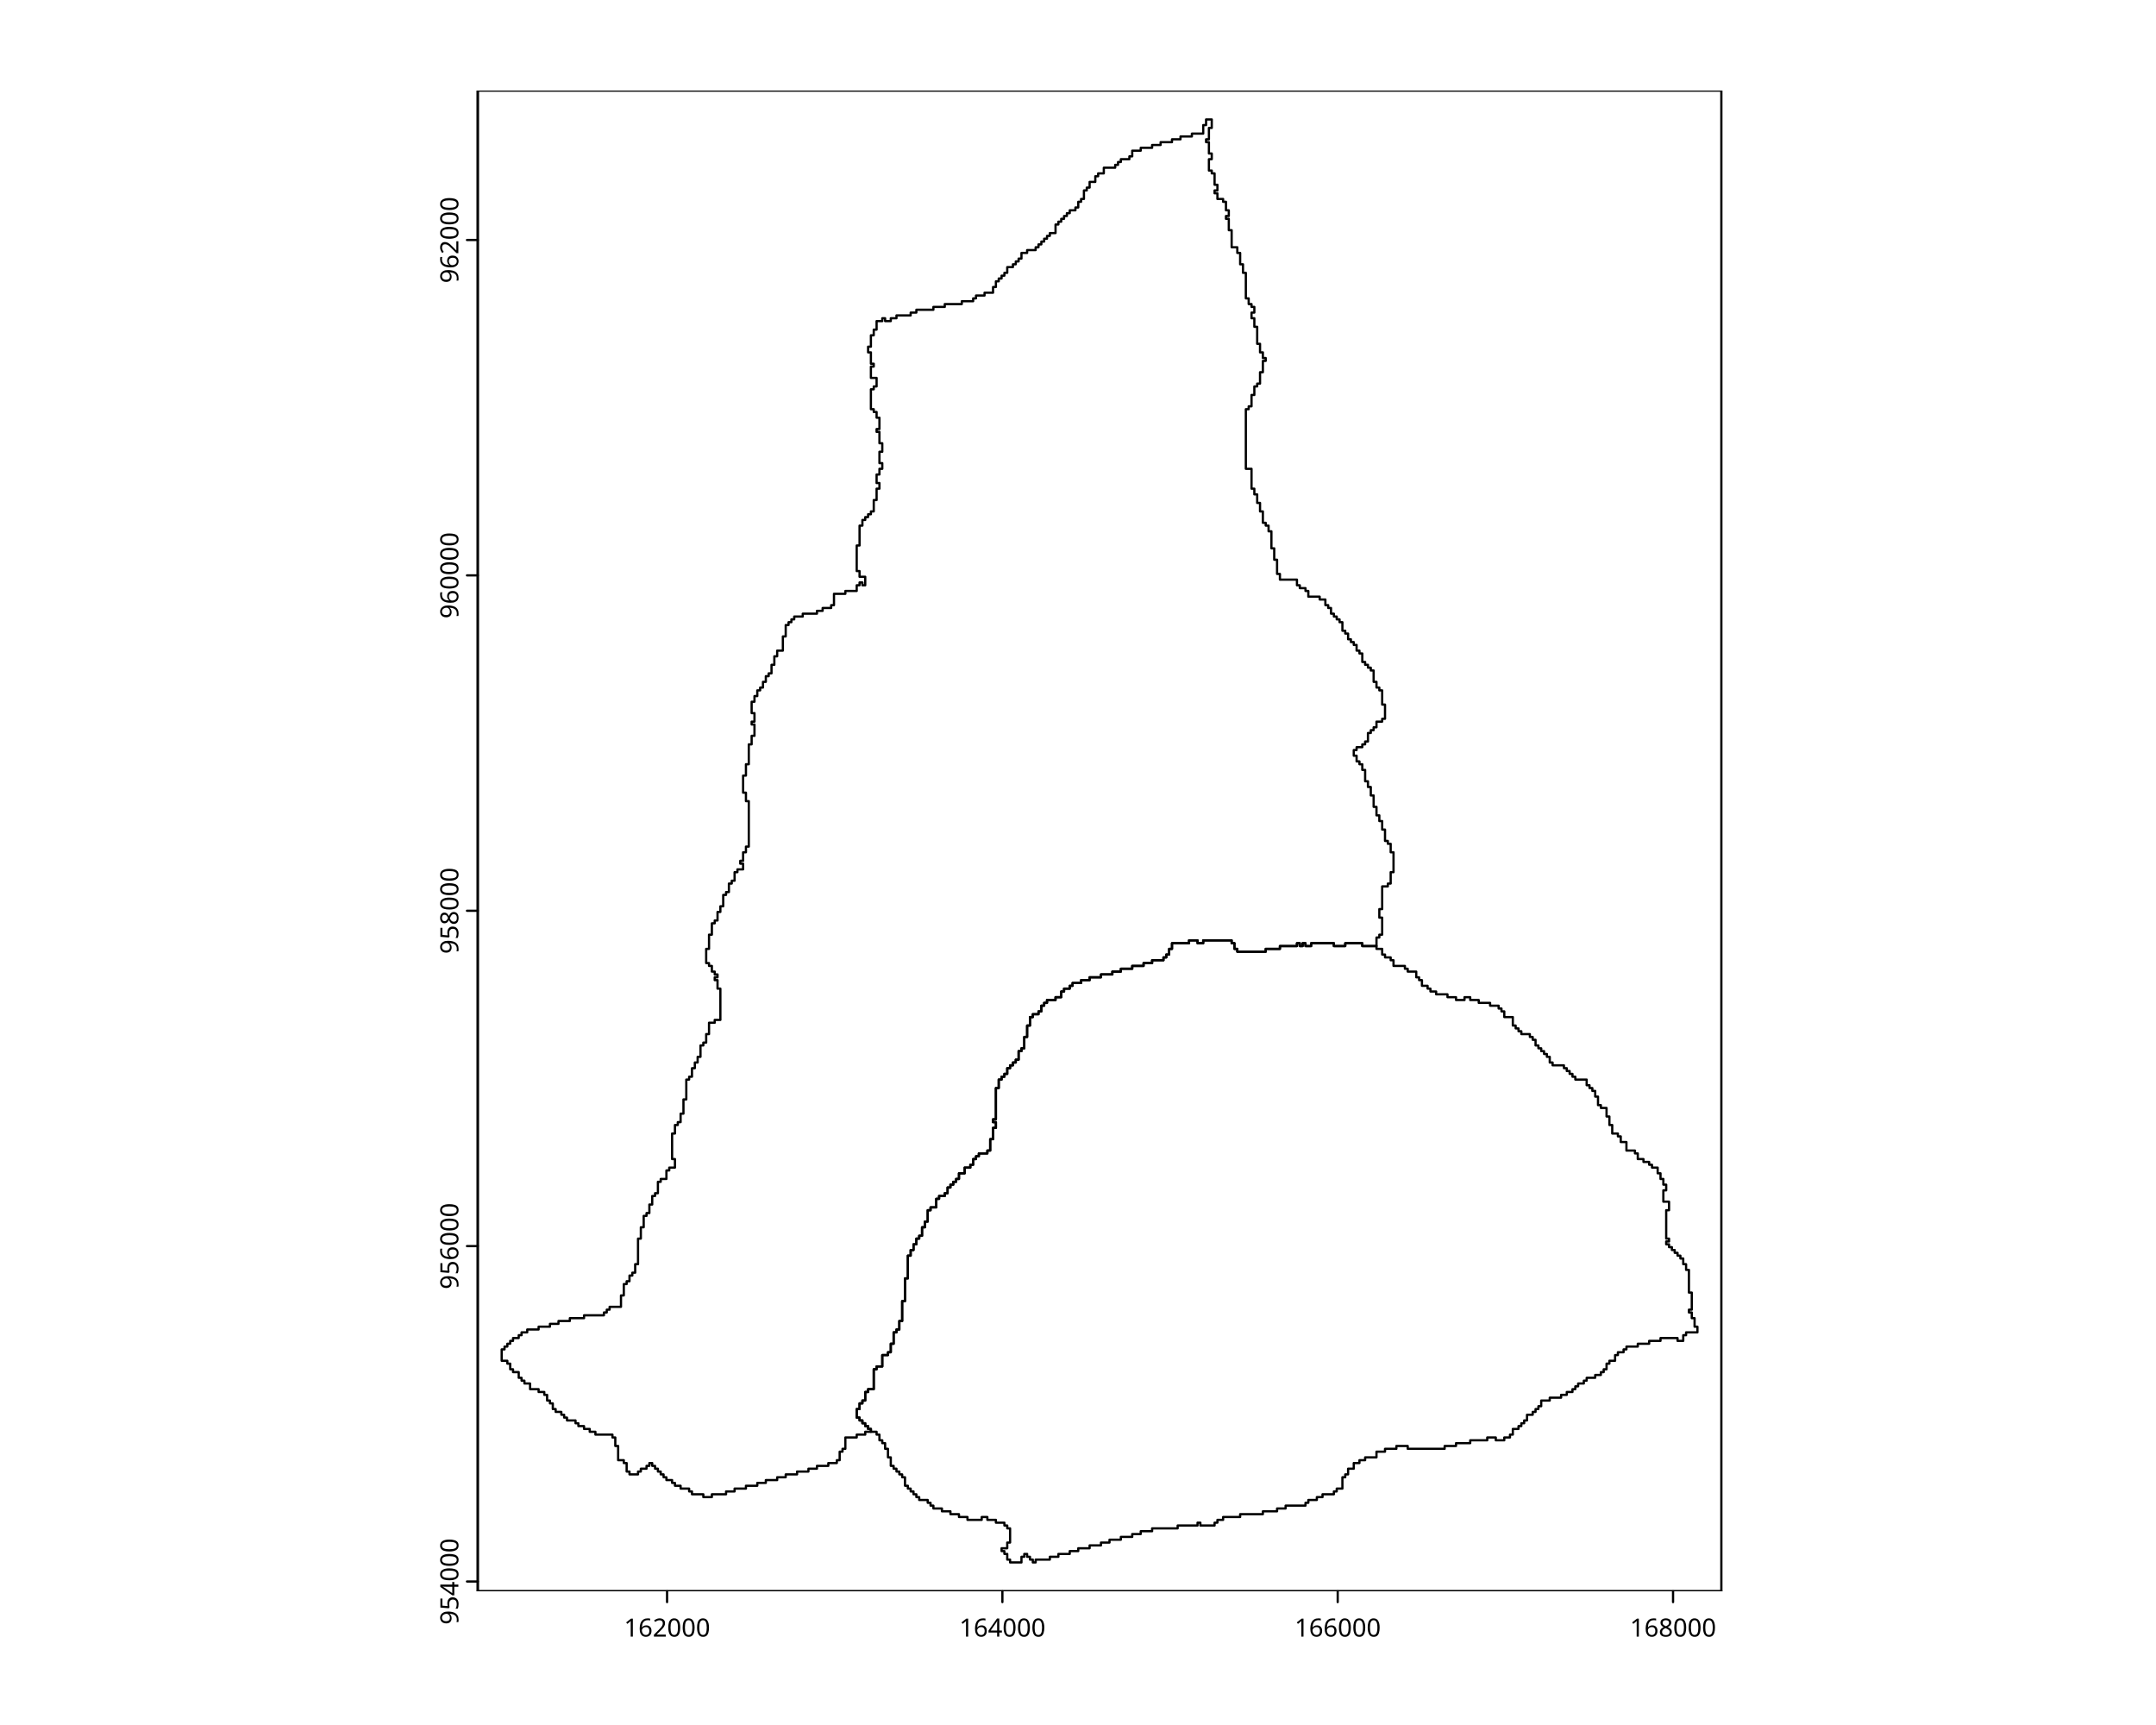
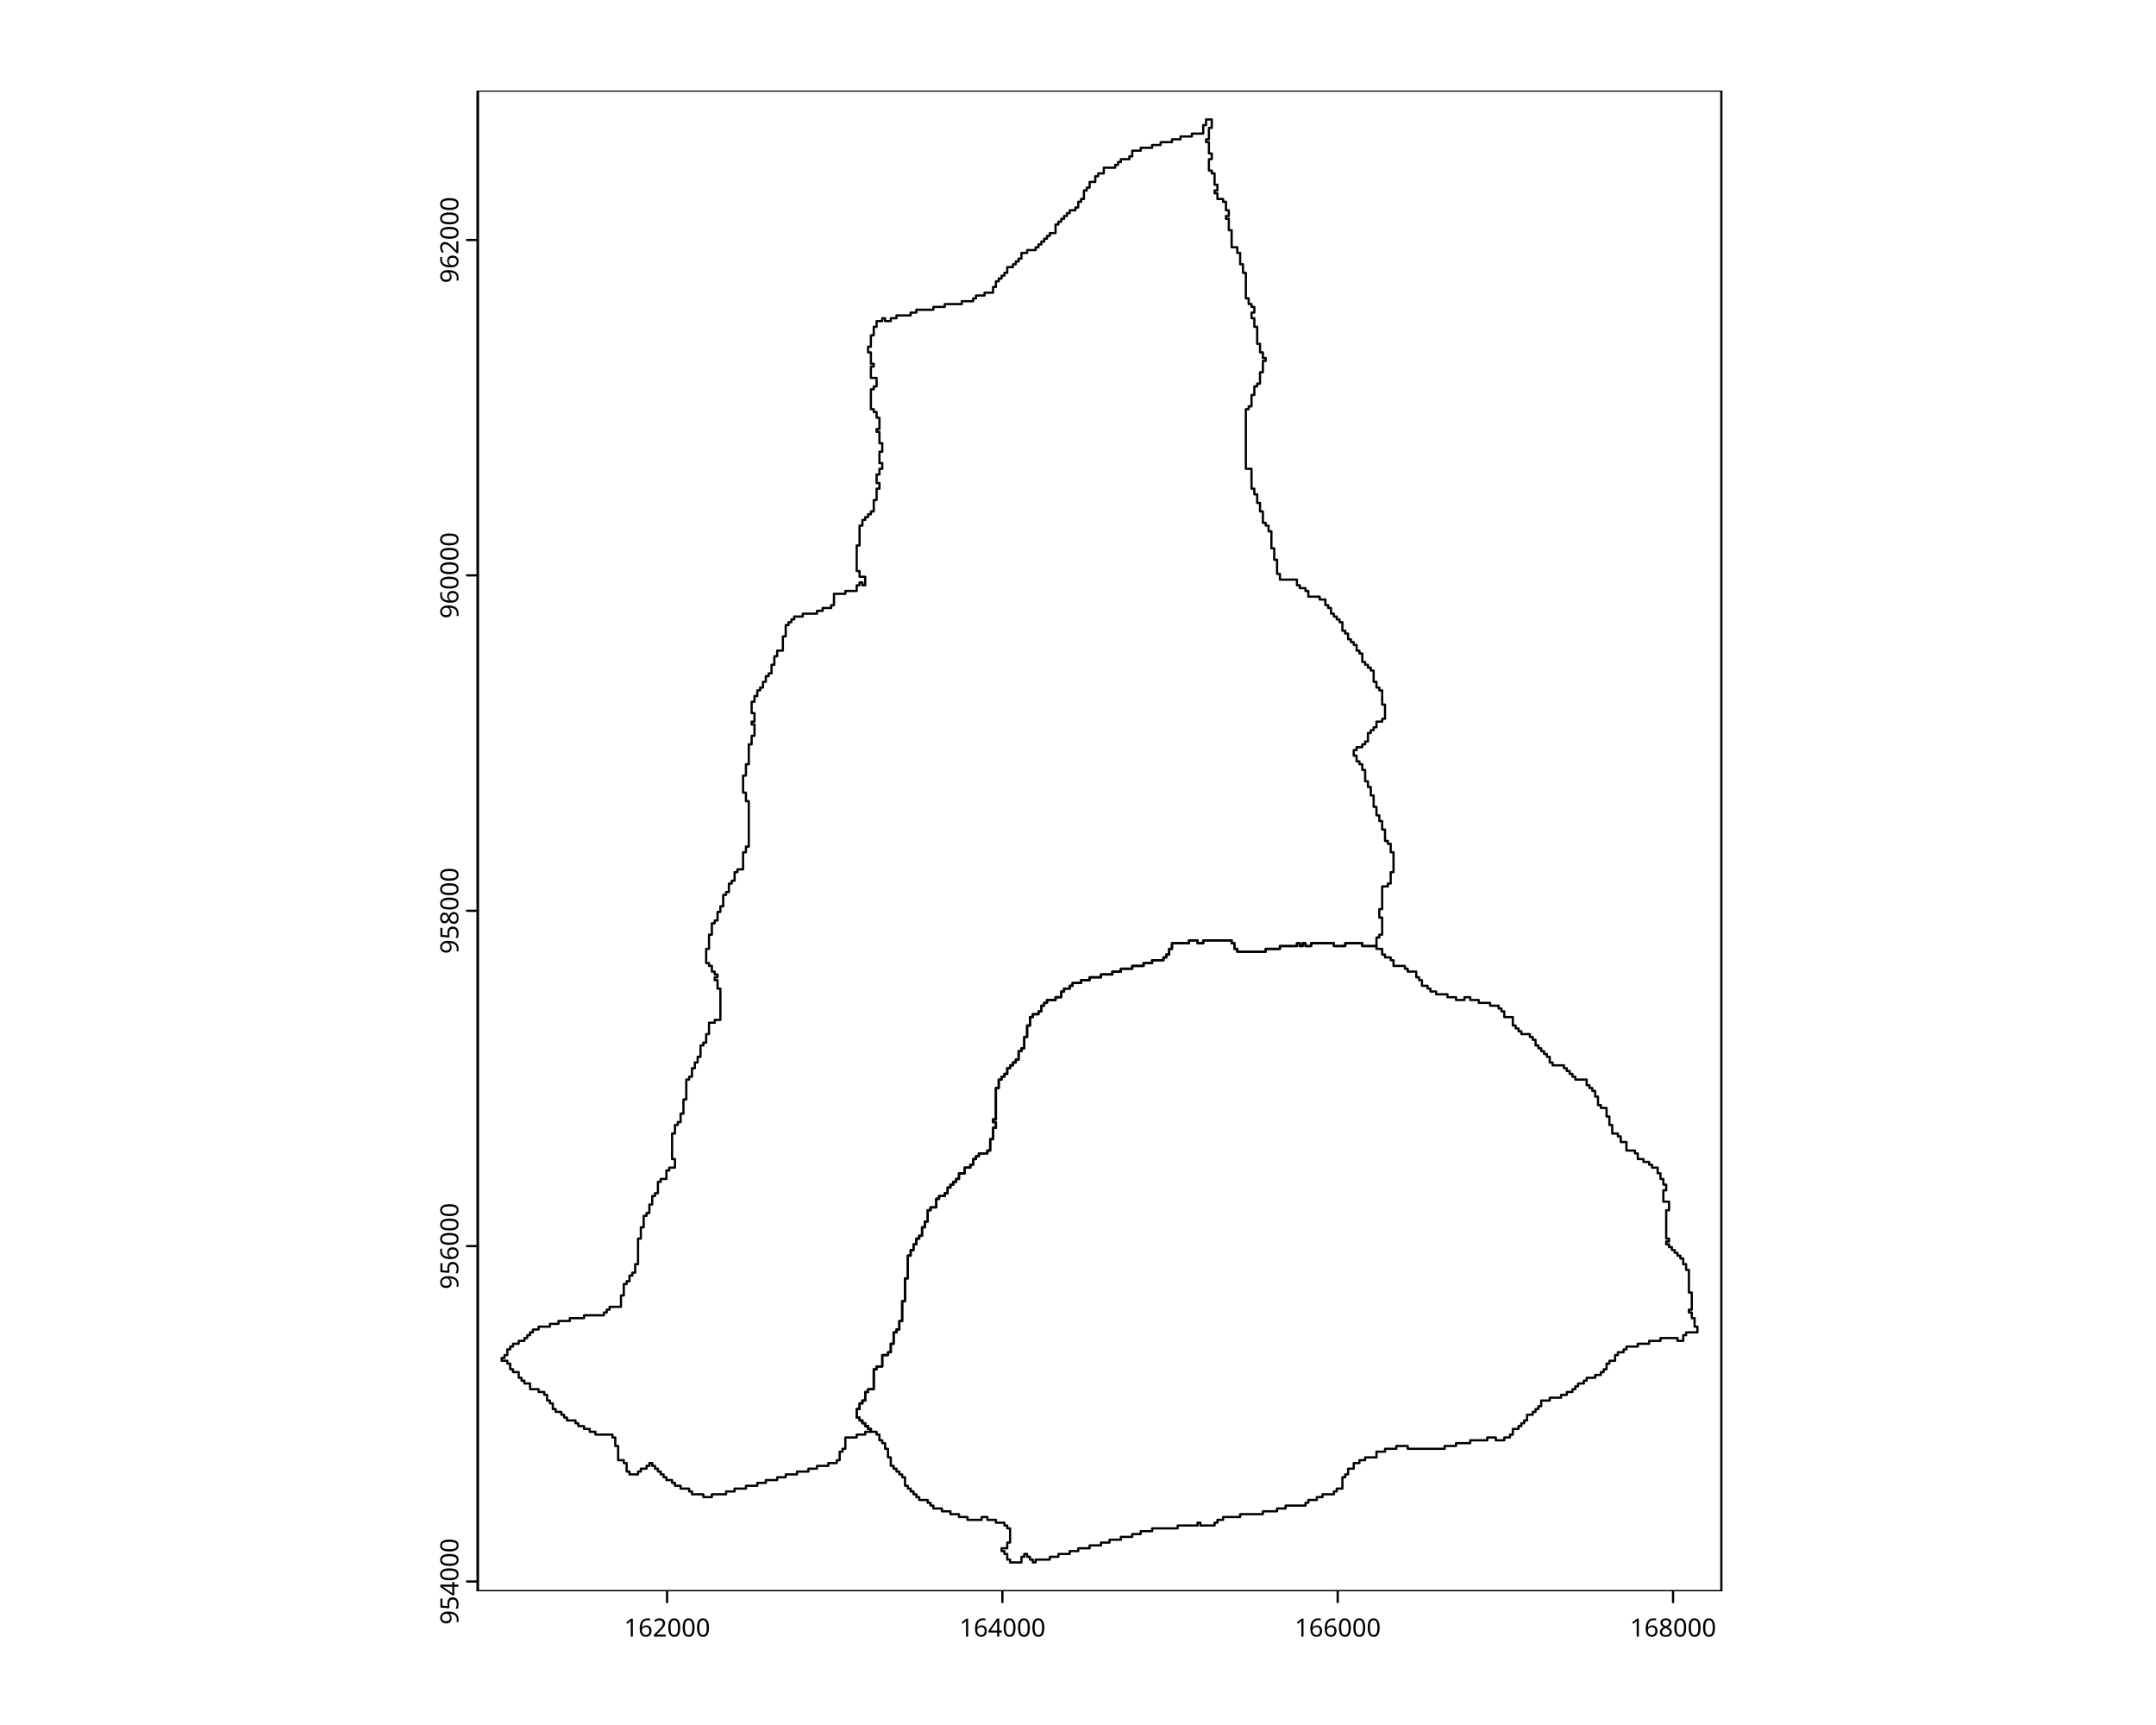
<svg xmlns="http://www.w3.org/2000/svg" class="svglite" data-engine-version="2.0" width="720.00pt" height="576.00pt" viewBox="0 0 720.00 576.00">
  <defs>
    <style type="text/css">
    .svglite line, .svglite polyline, .svglite polygon, .svglite path, .svglite rect, .svglite circle {
      fill: none;
      stroke: #000000;
      stroke-linecap: round;
      stroke-linejoin: round;
      stroke-miterlimit: 10.00;
    }
  </style>
  </defs>
  <rect width="100%" height="100%" style="stroke: none; fill: #FFFFFF;" />
  <defs>
    <clipPath id="cpMC4wMHw3MjAuMDB8MC4wMHw1NzYuMDA=">
      <rect x="0.00" y="0.00" width="720.00" height="576.00" />
    </clipPath>
  </defs>
  <g clip-path="url(#cpMC4wMHw3MjAuMDB8MC4wMHw1NzYuMDA=)">
</g>
  <defs>
    <clipPath id="cpMTU5LjU1fDU3NC44NXwzMC4yNHw1MzEuMzY=">
      <rect x="159.55" y="30.24" width="415.30" height="501.12" />
    </clipPath>
  </defs>
  <g clip-path="url(#cpMTU5LjU1fDU3NC44NXwzMC4yNHw1MzEuMzY=)">
-     <polyline points="402.77,39.88 404.67,39.88 404.67,42.72 403.72,42.72 403.72,46.52 402.77,46.52 402.77,47.47 403.72,47.47 403.72,51.26 404.67,51.26 404.67,53.16 403.72,53.16 403.72,56.95 404.67,56.95 404.67,57.90 405.61,57.90 405.61,61.69 406.56,61.69 406.56,63.59 405.61,63.59 405.61,64.54 406.56,64.54 406.56,66.44 408.46,66.44 408.46,67.38 409.41,67.38 409.41,70.23 410.36,70.23 410.36,72.13 409.41,72.13 409.41,73.07 410.36,73.07 410.36,76.87 411.31,76.87 411.31,82.56 413.20,82.56 413.20,84.46 414.15,84.46 414.15,88.25 415.10,88.25 415.10,91.10 416.05,91.10 416.05,99.63 417.00,99.63 417.00,101.53 417.95,101.53 417.95,102.48 418.89,102.48 418.89,104.38 417.95,104.38 417.95,106.27 418.89,106.27 418.89,109.12 419.84,109.12 419.84,114.81 420.79,114.81 420.79,117.66 421.74,117.66 421.74,119.55 422.69,119.55 422.69,120.50 421.74,120.50 421.74,124.29 420.79,124.29 420.79,128.09 419.84,128.09 419.84,129.04 418.89,129.04 418.89,131.88 417.95,131.88 417.95,135.68 417.00,135.68 417.00,136.63 416.05,136.63 416.05,156.54 417.95,156.54 417.95,163.18 418.89,163.18 418.89,165.08 419.84,165.08 419.84,167.93 420.79,167.93 420.79,170.77 421.74,170.77 421.74,174.57 422.69,174.57 422.69,175.51 423.64,175.51 423.64,177.41 424.59,177.41 424.59,183.10 425.53,183.10 425.53,186.90 426.48,186.90 426.48,191.64 427.43,191.64 427.43,193.54 433.12,193.54 433.12,195.43 434.07,195.43 434.07,196.38 435.97,196.38 435.97,197.33 436.92,197.33 436.92,199.23 440.71,199.23 440.71,200.18 442.61,200.18 442.61,202.07 443.56,202.07 443.56,203.02 444.50,203.02 444.50,204.92 445.45,204.92 445.45,205.87 446.40,205.87 446.40,206.82 447.35,206.82 447.35,207.76 448.30,207.76 448.30,210.61 449.25,210.61 449.25,211.56 450.20,211.56 450.20,213.46 451.14,213.46 451.14,214.40 452.09,214.40 452.09,215.35 453.04,215.35 453.04,217.25 453.99,217.25 453.99,218.20 454.94,218.20 454.94,221.04 455.89,221.04 455.89,221.99 456.83,221.99 456.83,222.94 457.78,222.94 457.78,223.89 458.73,223.89 458.73,227.68 459.68,227.68 459.68,229.58 460.63,229.58 460.63,230.53 461.58,230.53 461.58,235.27 462.53,235.27 462.53,240.01 461.58,240.01 461.58,240.96 459.68,240.96 459.68,242.86 458.73,242.86 458.73,243.81 457.78,243.81 457.78,244.76 456.83,244.76 456.83,247.60 455.89,247.60 455.89,248.55 454.94,248.55 454.94,249.50 453.04,249.50 453.04,250.45 452.09,250.45 452.09,252.34 453.04,252.34 453.04,254.24 453.99,254.24 453.99,255.19 454.94,255.19 454.94,257.09 455.89,257.09 455.89,260.88 456.83,260.88 456.83,262.78 457.78,262.78 457.78,265.62 458.73,265.62 458.73,269.42 459.68,269.42 459.68,272.26 460.63,272.26 460.63,274.16 461.58,274.16 461.58,277.01 462.53,277.01 462.53,280.80 463.47,280.80 463.47,281.75 464.42,281.75 464.42,284.59 465.37,284.59 465.37,291.23 464.42,291.23 464.42,295.03 463.47,295.03 463.47,295.98 461.58,295.98 461.58,303.56 460.63,303.56 460.63,306.41 461.58,306.41 461.58,312.10 460.63,312.10 460.63,313.05 459.68,313.05 459.68,315.90 454.94,315.90 454.94,314.95 449.25,314.95 449.25,315.90 445.45,315.90 445.45,314.95 437.86,314.95 437.86,315.90 435.97,315.90 435.97,314.95 435.02,314.95 435.02,315.90 434.07,315.90 434.07,314.95 433.12,314.95 433.12,315.90 427.43,315.90 427.43,316.84 422.69,316.84 422.69,317.79 413.20,317.79 413.20,316.84 412.25,316.84 412.25,314.95 411.31,314.95 411.31,314.00 401.82,314.00 401.82,314.95 399.92,314.95 399.92,314.00 397.08,314.00 397.08,314.95 391.39,314.95 391.39,316.84 390.44,316.84 390.44,318.74 389.49,318.74 389.49,319.69 388.54,319.69 388.54,320.64 384.75,320.64 384.75,321.59 381.90,321.59 381.90,322.53 378.11,322.53 378.11,323.48 374.31,323.48 374.31,324.43 371.47,324.43 371.47,325.38 367.67,325.38 367.67,326.33 363.88,326.33 363.88,327.28 361.03,327.28 361.03,328.23 358.19,328.23 358.19,329.17 357.24,329.17 357.24,330.12 355.34,330.12 355.34,331.07 354.40,331.07 354.40,332.97 352.50,332.97 352.50,333.92 349.65,333.92 349.65,334.87 348.70,334.87 348.70,335.81 347.76,335.81 347.76,337.71 346.81,337.71 346.81,338.66 344.91,338.66 344.91,339.61 343.96,339.61 343.96,342.45 343.01,342.45 343.01,346.25 342.06,346.25 342.06,350.04 341.12,350.04 341.12,350.99 340.17,350.99 340.17,353.84 339.22,353.84 339.22,354.78 338.27,354.78 338.27,355.73 337.32,355.73 337.32,356.68 336.37,356.68 336.37,358.58 335.42,358.58 335.42,359.53 334.48,359.53 334.48,360.48 333.53,360.48 333.53,363.32 332.58,363.32 332.58,373.75 331.63,373.75 331.63,374.70 332.58,374.70 332.58,376.60 331.63,376.60 331.63,380.39 330.68,380.39 330.68,384.19 329.73,384.19 329.73,385.14 326.89,385.14 326.89,386.09 325.94,386.09 325.94,387.03 324.99,387.03 324.99,388.93 324.04,388.93 324.04,389.88 322.15,389.88 322.15,391.78 320.25,391.78 320.25,393.67 319.30,393.67 319.30,394.62 318.35,394.62 318.35,395.57 317.40,395.57 317.40,396.52 316.45,396.52 316.45,398.42 315.51,398.42 315.51,399.36 313.61,399.36 313.61,400.31 312.66,400.31 312.66,403.16 310.76,403.16 310.76,404.11 309.81,404.11 309.81,407.90 308.87,407.90 308.87,409.80 307.92,409.80 307.92,412.64 306.97,412.64 306.97,413.59 306.02,413.59 306.02,415.49 305.07,415.49 305.07,417.39 304.12,417.39 304.12,419.28 303.18,419.28 303.18,426.87 302.23,426.87 302.23,434.46 301.28,434.46 301.28,441.10 300.33,441.10 300.33,443.94 299.38,443.94 299.38,444.89 298.43,444.89 298.43,448.69 297.48,448.69 297.48,451.53 296.54,451.53 296.54,452.48 294.64,452.48 294.64,456.28 292.74,456.28 292.74,457.22 291.79,457.22 291.79,463.86 289.90,463.86 289.90,464.81 288.95,464.81 288.95,467.66 288.00,467.66 288.00,468.61 287.05,468.61 287.05,470.50 286.10,470.50 286.10,473.35 287.05,473.35 287.05,474.30 288.00,474.30 288.00,475.25 288.95,475.25 288.95,476.19 289.90,476.19 289.90,477.14 290.84,477.14 290.84,478.09 288.95,478.09 288.95,479.04 286.10,479.04 286.10,479.99 282.31,479.99 282.31,483.78 281.36,483.78 281.36,484.73 280.41,484.73 280.41,487.58 279.46,487.58 279.46,488.53 276.62,488.53 276.62,489.47 272.82,489.47 272.82,490.42 269.98,490.42 269.98,491.37 266.18,491.37 266.18,492.32 262.39,492.32 262.39,493.27 259.54,493.27 259.54,494.22 255.75,494.22 255.75,495.16 252.90,495.16 252.90,496.11 249.11,496.11 249.11,497.06 245.32,497.06 245.32,498.01 242.47,498.01 242.47,498.96 237.73,498.96 237.73,499.91 234.88,499.91 234.88,498.96 231.09,498.96 231.09,498.01 230.14,498.01 230.14,497.06 227.29,497.06 227.29,496.11 225.40,496.11 225.40,495.16 224.45,495.16 224.45,494.22 222.55,494.22 222.55,493.27 221.60,493.27 221.60,492.32 220.65,492.32 220.65,491.37 219.71,491.37 219.71,490.42 218.76,490.42 218.76,489.47 217.81,489.47 217.81,488.53 216.86,488.53 216.86,489.47 215.91,489.47 215.91,490.42 214.01,490.42 214.01,491.37 213.07,491.37 213.07,492.32 210.22,492.32 210.22,491.37 209.27,491.37 209.27,488.53 208.32,488.53 208.32,487.58 206.43,487.58 206.43,482.83 205.48,482.83 205.48,479.99 204.53,479.99 204.53,479.04 198.84,479.04 198.84,478.09 196.94,478.09 196.94,477.14 195.04,477.14 195.04,476.19 193.15,476.19 193.15,475.25 192.20,475.25 192.20,474.30 189.35,474.30 189.35,473.35 188.40,473.35 188.40,472.40 187.46,472.40 187.46,471.45 185.56,471.45 185.56,470.50 184.61,470.50 184.61,468.61 183.66,468.61 183.66,467.66 182.71,467.66 182.71,465.76 181.77,465.76 181.77,464.81 179.87,464.81 179.87,463.86 177.02,463.86 177.02,461.97 175.13,461.97 175.13,461.02 174.18,461.02 174.18,460.07 173.23,460.07 173.23,458.17 171.33,458.17 171.33,457.22 170.38,457.22 170.38,455.33 169.43,455.33 169.43,454.38 167.54,454.38 167.54,450.58 168.49,450.58 168.49,449.64 169.43,449.64 169.43,448.69 170.38,448.69 170.38,447.74 171.33,447.74 171.33,446.79 173.23,446.79 173.23,445.84 174.18,445.84 174.18,444.89 176.07,444.89 176.07,443.94 179.87,443.94 179.87,443.00 183.66,443.00 183.66,442.05 186.51,442.05 186.51,441.10 190.30,441.10 190.30,440.15 195.04,440.15 195.04,439.20 201.68,439.20 201.68,438.25 202.63,438.25 202.63,437.31 203.58,437.31 203.58,436.36 207.38,436.36 207.38,432.56 208.32,432.56 208.32,428.77 209.27,428.77 209.27,427.82 210.22,427.82 210.22,425.92 211.17,425.92 211.17,424.97 212.12,424.97 212.12,422.13 213.07,422.13 213.07,413.59 214.01,413.59 214.01,409.80 214.96,409.80 214.96,406.00 215.91,406.00 215.91,405.06 216.86,405.06 216.86,402.21 217.81,402.21 217.81,399.36 218.76,399.36 218.76,398.42 219.71,398.42 219.71,394.62 220.65,394.62 220.65,393.67 222.55,393.67 222.55,390.83 223.50,390.83 223.50,389.88 225.40,389.88 225.40,387.03 224.45,387.03 224.45,378.50 225.40,378.50 225.40,375.65 226.35,375.65 226.35,374.70 227.29,374.70 227.29,371.86 228.24,371.86 228.24,367.11 229.19,367.11 229.19,360.48 230.14,360.48 230.14,359.53 231.09,359.53 231.09,356.68 232.04,356.68 232.04,354.78 232.98,354.78 232.98,352.89 233.93,352.89 233.93,349.09 234.88,349.09 234.88,348.14 235.83,348.14 235.83,345.30 236.78,345.30 236.78,341.51 238.68,341.51 238.68,340.56 240.57,340.56 240.57,330.12 239.62,330.12 239.62,327.28 238.68,327.28 238.68,326.33 239.62,326.33 239.62,325.38 238.68,325.38 238.68,324.43 237.73,324.43 237.73,322.53 236.78,322.53 236.78,321.59 235.83,321.59 235.83,316.84 236.78,316.84 236.78,312.10 237.73,312.10 237.73,308.31 238.68,308.31 238.68,307.36 239.62,307.36 239.62,304.51 240.57,304.51 240.57,302.62 241.52,302.62 241.52,298.82 242.47,298.82 242.47,297.87 243.42,297.87 243.42,295.03 244.37,295.03 244.37,294.08 245.32,294.08 245.32,291.23 246.26,291.23 246.26,290.29 248.16,290.29 248.16,288.39 247.21,288.39 247.21,287.44 248.16,287.44 248.16,284.59 249.11,284.59 249.11,282.70 250.06,282.70 250.06,267.52 249.11,267.52 249.11,264.68 248.16,264.68 248.16,258.98 249.11,258.98 249.11,255.19 250.06,255.19 250.06,248.55 251.01,248.55 251.01,245.70 251.96,245.70 251.96,241.91 251.01,241.91 251.01,240.96 251.96,240.96 251.96,238.12 251.01,238.12 251.01,234.32 251.96,234.32 251.96,232.43 252.90,232.43 252.90,230.53 253.85,230.53 253.85,229.58 254.80,229.58 254.80,227.68 255.75,227.68 255.75,225.79 256.70,225.79 256.70,224.84 257.65,224.84 257.65,221.99 258.59,221.99 258.59,219.15 259.54,219.15 259.54,217.25 261.44,217.25 261.44,212.51 262.39,212.51 262.39,208.71 263.34,208.71 263.34,207.76 264.29,207.76 264.29,206.82 265.23,206.82 265.23,205.87 268.08,205.87 268.08,204.92 272.82,204.92 272.82,203.97 274.72,203.97 274.72,203.02 277.57,203.02 277.57,202.07 278.51,202.07 278.51,198.28 282.31,198.28 282.31,197.33 286.10,197.33 286.10,195.43 287.05,195.43 287.05,194.49 288.00,194.49 288.00,195.43 288.95,195.43 288.95,192.59 287.05,192.59 287.05,190.69 286.10,190.69 286.10,182.15 287.05,182.15 287.05,175.51 288.00,175.51 288.00,173.62 288.95,173.62 288.95,172.67 289.90,172.67 289.90,171.72 290.84,171.72 290.84,170.77 291.79,170.77 291.79,166.98 292.74,166.98 292.74,163.18 293.69,163.18 293.69,161.29 292.74,161.29 292.74,158.44 293.69,158.44 293.69,156.54 294.64,156.54 294.64,154.65 293.69,154.65 293.69,150.85 294.64,150.85 294.64,148.01 293.69,148.01 293.69,144.21 292.74,144.21 292.74,143.27 293.69,143.27 293.69,139.47 292.74,139.47 292.74,137.57 291.79,137.57 291.79,136.63 290.84,136.63 290.84,129.99 291.79,129.99 291.79,129.04 292.74,129.04 292.74,126.19 290.84,126.19 290.84,122.40 291.79,122.40 291.79,121.45 290.84,121.45 290.84,117.66 289.90,117.66 289.90,115.76 290.84,115.76 290.84,111.96 291.79,111.96 291.79,110.07 292.74,110.07 292.74,107.22 294.64,107.22 294.64,106.27 295.59,106.27 295.59,107.22 297.48,107.22 297.48,106.27 299.38,106.27 299.38,105.32 304.12,105.32 304.12,104.38 306.02,104.38 306.02,103.43 311.71,103.43 311.71,102.48 315.51,102.48 315.51,101.53 321.20,101.53 321.20,100.58 324.99,100.58 324.99,99.63 325.94,99.63 325.94,98.68 328.79,98.68 328.79,97.74 331.63,97.74 331.63,95.84 332.58,95.84 332.58,93.94 333.53,93.94 333.53,92.99 334.48,92.99 334.48,92.05 335.42,92.05 335.42,91.10 336.37,91.10 336.37,89.20 338.27,89.20 338.27,88.25 339.22,88.25 339.22,87.30 340.17,87.30 340.17,86.35 341.12,86.35 341.12,84.46 343.01,84.46 343.01,83.51 345.86,83.51 345.86,82.56 346.81,82.56 346.81,81.61 347.76,81.61 347.76,80.66 348.70,80.66 348.70,79.71 349.65,79.71 349.65,78.77 350.60,78.77 350.60,77.82 352.50,77.82 352.50,74.97 353.45,74.97 353.45,74.02 354.40,74.02 354.40,73.07 355.34,73.07 355.34,72.13 356.29,72.13 356.29,71.18 357.24,71.18 357.24,70.23 359.14,70.23 359.14,69.28 360.09,69.28 360.09,67.38 361.03,67.38 361.03,66.44 361.98,66.44 361.98,63.59 362.93,63.59 362.93,62.64 363.88,62.64 363.88,60.74 365.78,60.74 365.78,58.85 366.73,58.85 366.73,57.90 368.62,57.90 368.62,56.00 372.42,56.00 372.42,55.05 373.37,55.05 373.37,54.10 374.31,54.10 374.31,53.16 377.16,53.16 377.16,52.21 378.11,52.21 378.11,50.31 380.95,50.31 380.95,49.36 384.75,49.36 384.75,48.41 387.59,48.41 387.59,47.47 391.39,47.47 391.39,46.52 394.23,46.52 394.23,45.57 398.03,45.57 398.03,44.62 401.82,44.62 401.82,41.77 402.77,41.77 402.77,39.88 " style="stroke-width: 0.75;" />
+     <polyline points="402.77,39.88 404.67,39.88 404.67,42.72 403.72,42.72 403.72,46.52 402.77,46.52 402.77,47.47 403.72,47.47 403.72,51.26 404.67,51.26 404.67,53.16 403.72,53.16 403.72,56.95 404.67,56.95 404.67,57.90 405.61,57.90 405.61,61.69 406.56,61.69 406.56,63.59 405.61,63.59 405.61,64.54 406.56,64.54 406.56,66.44 408.46,66.44 408.46,67.38 409.41,67.38 409.41,70.23 410.36,70.23 410.36,72.13 409.41,72.13 409.41,73.07 410.36,73.07 410.36,76.87 411.31,76.87 411.31,82.56 413.20,82.56 413.20,84.46 414.15,84.46 414.15,88.25 415.10,88.25 415.10,91.10 416.05,91.10 416.05,99.63 417.00,99.63 417.00,101.53 417.95,101.53 417.95,102.48 418.89,102.48 418.89,104.38 417.95,104.38 417.95,106.27 418.89,106.27 418.89,109.12 419.84,109.12 419.84,114.81 420.79,114.81 420.79,117.66 421.74,117.66 421.74,119.55 422.69,119.55 422.69,120.50 421.74,120.50 421.74,124.29 420.79,124.29 420.79,128.09 419.84,128.09 419.84,129.04 418.89,129.04 418.89,131.88 417.95,131.88 417.95,135.68 417.00,135.68 417.00,136.63 416.05,136.63 416.05,156.54 417.95,156.54 417.95,163.18 418.89,163.18 418.89,165.08 419.84,165.08 419.84,167.93 420.79,167.93 420.79,170.77 421.74,170.77 421.74,174.57 422.69,174.57 422.69,175.51 423.64,175.51 423.64,177.41 424.59,177.41 424.59,183.10 425.53,183.10 425.53,186.90 426.48,186.90 426.48,191.64 427.43,191.64 427.43,193.54 433.12,193.54 433.12,195.43 434.07,195.43 434.07,196.38 435.97,196.38 435.97,197.33 436.92,197.33 436.92,199.23 440.71,199.23 440.71,200.18 442.61,200.18 442.61,202.07 443.56,202.07 443.56,203.02 444.50,203.02 444.50,204.92 445.45,204.92 445.45,205.87 446.40,205.87 446.40,206.82 447.35,206.82 447.35,207.76 448.30,207.76 448.30,210.61 449.25,210.61 449.25,211.56 450.20,211.56 450.20,213.46 451.14,213.46 451.14,214.40 452.09,214.40 452.09,215.35 453.04,215.35 453.04,217.25 453.99,217.25 453.99,218.20 454.94,218.20 454.94,221.04 455.89,221.04 455.89,221.99 456.83,221.99 456.83,222.94 457.78,222.94 457.78,223.89 458.73,223.89 458.73,227.68 459.68,227.68 459.68,229.58 460.63,229.58 460.63,230.53 461.58,230.53 461.58,235.27 462.53,235.27 462.53,240.01 461.58,240.01 461.58,240.96 459.68,240.96 459.68,242.86 458.73,242.86 458.73,243.81 457.78,243.81 457.78,244.76 456.83,244.76 456.83,247.60 455.89,247.60 455.89,248.55 454.94,248.55 454.94,249.50 453.04,249.50 453.04,250.45 452.09,250.45 452.09,252.34 453.04,252.34 453.04,254.24 453.99,254.24 453.99,255.19 454.94,255.19 454.94,257.09 455.89,257.09 455.89,260.88 456.83,260.88 456.83,262.78 457.78,262.78 457.78,265.62 458.73,265.62 458.73,269.42 459.68,269.42 459.68,272.26 460.63,272.26 460.63,274.16 461.58,274.16 461.58,277.01 462.53,277.01 462.53,280.80 463.47,280.80 463.47,281.75 464.42,281.75 464.42,284.59 465.37,284.59 465.37,291.23 464.42,291.23 464.42,295.03 463.47,295.03 463.47,295.98 461.58,295.98 461.58,303.56 460.63,303.56 460.63,306.41 461.58,306.41 461.58,312.10 460.63,312.10 460.63,313.05 459.68,313.05 459.68,315.90 454.94,315.90 454.94,314.95 449.25,314.95 449.25,315.90 445.45,315.90 445.45,314.95 437.86,314.95 437.86,315.90 435.97,315.90 435.97,314.95 435.02,314.95 435.02,315.90 434.07,315.90 434.07,314.95 433.12,314.95 433.12,315.90 427.43,315.90 427.43,316.84 422.69,316.84 422.69,317.79 413.20,317.79 413.20,316.84 412.25,316.84 412.25,314.95 411.31,314.95 411.31,314.00 401.82,314.00 401.82,314.95 399.92,314.95 399.92,314.00 397.08,314.00 397.08,314.95 391.39,314.95 391.39,316.84 390.44,316.84 390.44,318.74 389.49,318.74 389.49,319.69 388.54,319.69 388.54,320.64 384.75,320.64 384.75,321.59 381.90,321.59 381.90,322.53 378.11,322.53 378.11,323.48 374.31,323.48 374.31,324.43 371.47,324.43 371.47,325.38 367.67,325.38 367.67,326.33 363.88,326.33 363.88,327.28 361.03,327.28 361.03,328.23 358.19,328.23 358.19,329.17 357.24,329.17 357.24,330.12 355.34,330.12 355.34,331.07 354.40,331.07 354.40,332.97 352.50,332.97 352.50,333.92 349.65,333.92 349.65,334.87 348.70,334.87 348.70,335.81 347.76,335.81 347.76,337.71 346.81,337.71 346.81,338.66 344.91,338.66 344.91,339.61 343.96,339.61 343.96,342.45 343.01,342.45 343.01,346.25 342.06,346.25 342.06,350.04 341.12,350.04 341.12,350.99 340.17,350.99 340.17,353.84 339.22,353.84 339.22,354.78 338.27,354.78 338.27,355.73 337.32,355.73 337.32,356.68 336.37,356.68 336.37,358.58 335.42,358.58 335.42,359.53 334.48,359.53 334.48,360.48 333.53,360.48 333.53,363.32 332.58,363.32 332.58,373.75 331.63,373.75 331.63,374.70 332.58,374.70 332.58,376.60 331.63,376.60 331.63,380.39 330.68,380.39 330.68,384.19 329.73,384.19 329.73,385.14 326.89,385.14 326.89,386.09 325.94,386.09 325.94,387.03 324.99,387.03 324.99,388.93 324.04,388.93 324.04,389.88 322.15,389.88 322.15,391.78 320.25,391.78 320.25,393.67 319.30,393.67 319.30,394.62 318.35,394.62 318.35,395.57 317.40,395.57 317.40,396.52 316.45,396.52 316.45,398.42 315.51,398.42 315.51,399.36 313.61,399.36 313.61,400.31 312.66,400.31 312.66,403.16 310.76,403.16 310.76,404.11 309.81,404.11 309.81,407.90 308.87,407.90 308.87,409.80 307.92,409.80 307.92,412.64 306.97,412.64 306.97,413.59 306.02,413.59 306.02,415.49 305.07,415.49 305.07,417.39 304.12,417.39 304.12,419.28 303.18,419.28 303.18,426.87 302.23,426.87 302.23,434.46 301.28,434.46 301.28,441.10 300.33,441.10 300.33,443.94 299.38,443.94 299.38,444.89 298.43,444.89 298.43,448.69 297.48,448.69 297.48,451.53 296.54,451.53 296.54,452.48 294.64,452.48 294.64,456.28 292.74,456.28 292.74,457.22 291.79,457.22 291.79,463.86 289.90,463.86 289.90,464.81 288.95,464.81 288.95,467.66 288.00,467.66 288.00,468.61 287.05,468.61 287.05,470.50 286.10,470.50 286.10,473.35 287.05,473.35 287.05,474.30 288.00,474.30 288.00,475.25 288.95,475.25 288.95,476.19 289.90,476.19 289.90,477.14 290.84,477.14 290.84,478.09 288.95,478.09 288.95,479.04 286.10,479.04 286.10,479.99 282.31,479.99 282.31,483.78 281.36,483.78 281.36,484.73 280.41,484.73 280.41,487.58 279.46,487.58 279.46,488.53 276.62,488.53 276.62,489.47 272.82,489.47 272.82,490.42 269.98,490.42 269.98,491.37 266.18,491.37 266.18,492.32 262.39,492.32 262.39,493.27 259.54,493.27 259.54,494.22 255.75,494.22 255.75,495.16 252.90,495.16 252.90,496.11 249.11,496.11 249.11,497.06 245.32,497.06 245.32,498.01 242.47,498.01 242.47,498.96 237.73,498.96 237.73,499.91 234.88,499.91 234.88,498.96 231.09,498.96 231.09,498.01 230.14,498.01 230.14,497.06 227.29,497.06 227.29,496.11 225.40,496.11 225.40,495.16 224.45,495.16 224.45,494.22 222.55,494.22 222.55,493.27 221.60,493.27 221.60,492.32 220.65,492.32 220.65,491.37 219.71,491.37 219.71,490.42 218.76,490.42 218.76,489.47 217.81,489.47 217.81,488.53 216.86,488.53 216.86,489.47 215.91,489.47 215.91,490.42 214.01,490.42 214.01,491.37 213.07,491.37 213.07,492.32 210.22,492.32 210.22,491.37 209.27,491.37 209.27,488.53 208.32,488.53 208.32,487.58 206.43,487.58 206.43,482.83 205.48,482.83 205.48,479.99 204.53,479.99 204.53,479.04 198.84,479.04 198.84,478.09 196.94,478.09 196.94,477.14 195.04,477.14 195.04,476.19 193.15,476.19 193.15,475.25 192.20,475.25 192.20,474.30 189.35,474.30 189.35,473.35 188.40,473.35 188.40,472.40 187.46,472.40 187.46,471.45 185.56,471.45 185.56,470.50 184.61,470.50 184.61,468.61 183.66,468.61 183.66,467.66 182.71,467.66 182.71,465.76 181.77,465.76 181.77,464.81 179.87,464.81 179.87,463.86 177.02,463.86 177.02,461.97 175.13,461.97 175.13,461.02 174.18,461.02 174.18,460.07 173.23,460.07 173.23,458.17 171.33,458.17 171.33,457.22 170.38,457.22 170.38,455.33 169.43,455.33 169.43,454.38 167.54,454.38 167.54,453.43 168.49,453.43 168.49,452.48 169.43,452.48 169.43,450.58 170.38,450.58 170.38,449.64 171.33,449.64 171.33,448.69 173.23,448.69 173.23,447.74 175.13,447.74 175.13,446.79 176.07,446.79 176.07,445.84 177.02,445.84 177.02,444.89 177.97,444.89 177.97,443.94 179.87,443.94 179.87,443.00 183.66,443.00 183.66,442.05 186.51,442.05 186.51,441.10 190.30,441.10 190.30,440.15 195.04,440.15 195.04,439.20 201.68,439.20 201.68,438.25 202.63,438.25 202.63,437.31 203.58,437.31 203.58,436.36 207.38,436.36 207.38,432.56 208.32,432.56 208.32,428.77 209.27,428.77 209.27,427.82 210.22,427.82 210.22,425.92 211.17,425.92 211.17,424.97 212.12,424.97 212.12,422.13 213.07,422.13 213.07,413.59 214.01,413.59 214.01,409.80 214.96,409.80 214.96,406.00 215.91,406.00 215.91,405.06 216.86,405.06 216.86,402.21 217.81,402.21 217.81,399.36 218.76,399.36 218.76,398.42 219.71,398.42 219.71,394.62 220.65,394.62 220.65,393.67 222.55,393.67 222.55,390.83 223.50,390.83 223.50,389.88 225.40,389.88 225.40,387.03 224.45,387.03 224.45,378.50 225.40,378.50 225.40,375.65 226.35,375.65 226.35,374.70 227.29,374.70 227.29,371.86 228.24,371.86 228.24,367.11 229.19,367.11 229.19,360.48 230.14,360.48 230.14,359.53 231.09,359.53 231.09,356.68 232.04,356.68 232.04,354.78 232.98,354.78 232.98,352.89 233.93,352.89 233.93,349.09 234.88,349.09 234.88,348.14 235.83,348.14 235.83,345.30 236.78,345.30 236.78,341.51 238.68,341.51 238.68,340.56 240.57,340.56 240.57,330.12 239.62,330.12 239.62,327.28 238.68,327.28 238.68,326.33 239.62,326.33 239.62,325.38 238.68,325.38 238.68,324.43 237.73,324.43 237.73,322.53 236.78,322.53 236.78,321.59 235.83,321.59 235.83,316.84 236.78,316.84 236.78,312.10 237.73,312.10 237.73,308.31 238.68,308.31 238.68,307.36 239.62,307.36 239.62,304.51 240.57,304.51 240.57,302.62 241.52,302.62 241.52,298.82 242.47,298.82 242.47,297.87 243.42,297.87 243.42,295.03 244.37,295.03 244.37,294.08 245.32,294.08 245.32,291.23 246.26,291.23 246.26,290.29 248.16,290.29 248.16,284.59 249.11,284.59 249.11,282.70 250.06,282.70 250.06,267.52 249.11,267.52 249.11,264.68 248.16,264.68 248.16,258.98 249.11,258.98 249.11,255.19 250.06,255.19 250.06,248.55 251.01,248.55 251.01,245.70 251.96,245.70 251.96,241.91 251.01,241.91 251.01,240.96 251.96,240.96 251.96,238.12 251.01,238.12 251.01,234.32 251.96,234.32 251.96,232.43 252.90,232.43 252.90,230.53 253.85,230.53 253.85,229.58 254.80,229.58 254.80,227.68 255.75,227.68 255.75,225.79 256.70,225.79 256.70,224.84 257.65,224.84 257.65,221.99 258.59,221.99 258.59,219.15 259.54,219.15 259.54,217.25 261.44,217.25 261.44,212.51 262.39,212.51 262.39,208.71 263.34,208.71 263.34,207.76 264.29,207.76 264.29,206.82 265.23,206.82 265.23,205.87 268.08,205.87 268.08,204.92 272.82,204.92 272.82,203.97 274.72,203.97 274.72,203.02 277.57,203.02 277.57,202.07 278.51,202.07 278.51,198.28 282.31,198.28 282.31,197.33 286.10,197.33 286.10,195.43 287.05,195.43 287.05,194.49 288.00,194.49 288.00,195.43 288.95,195.43 288.95,192.59 287.05,192.59 287.05,190.69 286.10,190.69 286.10,182.15 287.05,182.15 287.05,175.51 288.00,175.51 288.00,173.62 288.95,173.62 288.95,172.67 289.90,172.67 289.90,171.72 290.84,171.72 290.84,170.77 291.79,170.77 291.79,166.98 292.74,166.98 292.74,163.18 293.69,163.18 293.69,161.29 292.74,161.29 292.74,158.44 293.69,158.44 293.69,156.54 294.64,156.54 294.64,154.65 293.69,154.65 293.69,150.85 294.64,150.85 294.64,148.01 293.69,148.01 293.69,144.21 292.74,144.21 292.74,143.27 293.69,143.27 293.69,139.47 292.74,139.47 292.74,137.57 291.79,137.57 291.79,136.63 290.84,136.63 290.84,129.99 291.79,129.99 291.79,129.04 292.74,129.04 292.74,126.19 290.84,126.19 290.84,122.40 291.79,122.40 291.79,121.45 290.84,121.45 290.84,117.66 289.90,117.66 289.90,115.76 290.84,115.76 290.84,111.96 291.79,111.96 291.79,109.12 292.74,109.12 292.74,107.22 294.64,107.22 294.64,106.27 295.59,106.27 295.59,107.22 297.48,107.22 297.48,106.27 299.38,106.27 299.38,105.32 304.12,105.32 304.12,104.38 306.02,104.38 306.02,103.43 311.71,103.43 311.71,102.48 315.51,102.48 315.51,101.53 321.20,101.53 321.20,100.58 324.99,100.58 324.99,99.63 325.94,99.63 325.94,98.68 328.79,98.68 328.79,97.74 331.63,97.74 331.63,95.84 332.58,95.84 332.58,93.94 333.53,93.94 333.53,92.99 334.48,92.99 334.48,92.05 335.42,92.05 335.42,91.10 336.37,91.10 336.37,89.20 338.27,89.20 338.27,88.25 339.22,88.25 339.22,87.30 340.17,87.30 340.17,86.35 341.12,86.35 341.12,84.46 343.01,84.46 343.01,83.51 345.86,83.51 345.86,82.56 346.81,82.56 346.81,81.61 347.76,81.61 347.76,80.66 348.70,80.66 348.70,79.71 349.65,79.71 349.65,78.77 350.60,78.77 350.60,77.82 352.50,77.82 352.50,74.97 353.45,74.97 353.45,74.02 354.40,74.02 354.40,73.07 355.34,73.07 355.34,72.13 356.29,72.13 356.29,71.18 357.24,71.18 357.24,70.23 359.14,70.23 359.14,69.28 360.09,69.28 360.09,67.38 361.03,67.38 361.03,66.44 361.98,66.44 361.98,63.59 362.93,63.59 362.93,62.64 363.88,62.64 363.88,60.74 365.78,60.74 365.78,58.85 366.73,58.85 366.73,57.90 368.62,57.90 368.62,56.00 372.42,56.00 372.42,55.05 373.37,55.05 373.37,54.10 374.31,54.10 374.31,53.16 377.16,53.16 377.16,52.21 378.11,52.21 378.11,50.31 380.95,50.31 380.95,49.36 384.75,49.36 384.75,48.41 387.59,48.41 387.59,47.47 391.39,47.47 391.39,46.52 394.23,46.52 394.23,45.57 398.03,45.57 398.03,44.62 401.82,44.62 401.82,41.77 402.77,41.77 402.77,39.88 " style="stroke-width: 0.75;" />
    <polyline points="397.08,314.00 399.92,314.00 399.92,314.95 401.82,314.95 401.82,314.00 411.31,314.00 411.31,314.95 412.25,314.95 412.25,316.84 413.20,316.84 413.20,317.79 422.69,317.79 422.69,316.84 427.43,316.84 427.43,315.90 433.12,315.90 433.12,314.95 434.07,314.95 434.07,315.90 435.02,315.90 435.02,314.95 435.97,314.95 435.97,315.90 437.86,315.90 437.86,314.95 445.45,314.95 445.45,315.90 449.25,315.90 449.25,314.95 454.94,314.95 454.94,315.90 459.68,315.90 459.68,316.84 461.58,316.84 461.58,318.74 462.53,318.74 462.53,319.69 464.42,319.69 464.42,320.64 465.37,320.64 465.37,322.53 469.17,322.53 469.17,323.48 470.11,323.48 470.11,324.43 472.96,324.43 472.96,326.33 473.91,326.33 473.91,327.28 474.86,327.28 474.86,329.17 476.75,329.17 476.75,330.12 477.70,330.12 477.70,331.07 479.60,331.07 479.60,332.02 483.39,332.02 483.39,332.97 486.24,332.97 486.24,333.92 489.08,333.92 489.08,332.97 490.98,332.97 490.98,333.92 493.83,333.92 493.83,334.87 497.62,334.87 497.62,335.81 500.47,335.81 500.47,336.76 501.42,336.76 501.42,337.71 502.36,337.71 502.36,339.61 505.21,339.61 505.21,342.45 506.16,342.45 506.16,343.40 507.11,343.40 507.11,344.35 508.05,344.35 508.05,345.30 510.90,345.30 510.90,346.25 511.85,346.25 511.85,347.20 512.80,347.20 512.80,349.09 513.75,349.09 513.75,350.04 514.69,350.04 514.69,350.99 515.64,350.99 515.64,351.94 516.59,351.94 516.59,352.89 517.54,352.89 517.54,354.78 518.49,354.78 518.49,355.73 522.28,355.73 522.28,356.68 523.23,356.68 523.23,357.63 524.18,357.63 524.18,358.58 525.13,358.58 525.13,359.53 526.08,359.53 526.08,360.48 529.87,360.48 529.87,362.37 530.82,362.37 530.82,363.32 531.77,363.32 531.77,364.27 532.72,364.27 532.72,366.17 533.66,366.17 533.66,369.01 534.61,369.01 534.61,369.96 536.51,369.96 536.51,372.81 537.46,372.81 537.46,375.65 538.41,375.65 538.41,378.50 540.30,378.50 540.30,379.45 541.25,379.45 541.25,381.34 543.15,381.34 543.15,384.19 546.00,384.19 546.00,385.14 546.94,385.14 546.94,387.03 548.84,387.03 548.84,387.98 550.74,387.98 550.74,388.93 551.69,388.93 551.69,389.88 553.58,389.88 553.58,391.78 554.53,391.78 554.53,393.67 555.48,393.67 555.48,395.57 556.43,395.57 556.43,397.47 555.48,397.47 555.48,401.26 557.38,401.26 557.38,404.11 556.43,404.11 556.43,413.59 557.38,413.59 557.38,414.54 556.43,414.54 556.43,415.49 557.38,415.49 557.38,416.44 558.33,416.44 558.33,417.39 559.27,417.39 559.27,418.33 560.22,418.33 560.22,419.28 561.17,419.28 561.17,420.23 562.12,420.23 562.12,422.13 563.07,422.13 563.07,424.03 564.02,424.03 564.02,431.61 564.97,431.61 564.97,437.31 564.02,437.31 564.02,438.25 564.97,438.25 564.97,440.15 565.91,440.15 565.91,443.00 566.86,443.00 566.86,444.89 563.07,444.89 563.07,445.84 562.12,445.84 562.12,447.74 560.22,447.74 560.22,446.79 554.53,446.79 554.53,447.74 550.74,447.74 550.74,448.69 546.94,448.69 546.94,449.64 543.15,449.64 543.15,450.58 542.20,450.58 542.20,451.53 540.30,451.53 540.30,452.48 539.36,452.48 539.36,454.38 537.46,454.38 537.46,455.33 536.51,455.33 536.51,457.22 535.56,457.22 535.56,458.17 534.61,458.17 534.61,459.12 532.72,459.12 532.72,460.07 529.87,460.07 529.87,461.02 528.92,461.02 528.92,461.97 527.02,461.97 527.02,462.92 526.08,462.92 526.08,463.86 525.13,463.86 525.13,464.81 523.23,464.81 523.23,465.76 521.33,465.76 521.33,466.71 517.54,466.71 517.54,467.66 514.69,467.66 514.69,469.55 513.75,469.55 513.75,470.50 512.80,470.50 512.80,471.45 511.85,471.45 511.85,472.40 509.95,472.40 509.95,474.30 509.00,474.30 509.00,475.25 508.05,475.25 508.05,476.19 507.11,476.19 507.11,477.14 505.21,477.14 505.21,479.04 504.26,479.04 504.26,479.99 502.36,479.99 502.36,480.94 499.52,480.94 499.52,479.99 496.67,479.99 496.67,480.94 490.98,480.94 490.98,481.89 486.24,481.89 486.24,482.83 482.44,482.83 482.44,483.78 470.11,483.78 470.11,482.83 466.32,482.83 466.32,483.78 462.53,483.78 462.53,484.73 459.68,484.73 459.68,486.63 455.89,486.63 455.89,487.58 453.99,487.58 453.99,488.53 452.09,488.53 452.09,490.42 450.20,490.42 450.20,492.32 449.25,492.32 449.25,493.27 448.30,493.27 448.30,497.06 446.40,497.06 446.40,498.01 445.45,498.01 445.45,498.96 441.66,498.96 441.66,499.91 439.76,499.91 439.76,500.86 436.92,500.86 436.92,501.80 435.97,501.80 435.97,502.75 429.33,502.75 429.33,503.70 426.48,503.70 426.48,504.65 421.74,504.65 421.74,505.60 414.15,505.60 414.15,506.55 408.46,506.55 408.46,507.50 406.56,507.50 406.56,508.44 405.61,508.44 405.61,509.39 400.87,509.39 400.87,508.44 399.92,508.44 399.92,509.39 393.28,509.39 393.28,510.34 384.75,510.34 384.75,511.29 380.95,511.29 380.95,512.24 378.11,512.24 378.11,513.19 374.31,513.19 374.31,514.13 370.52,514.13 370.52,515.08 367.67,515.08 367.67,516.03 363.88,516.03 363.88,516.98 360.09,516.98 360.09,517.93 357.24,517.93 357.24,518.88 353.45,518.88 353.45,519.83 350.60,519.83 350.60,520.77 345.86,520.77 345.86,521.72 344.91,521.72 344.91,520.77 343.96,520.77 343.96,519.83 343.01,519.83 343.01,518.88 342.06,518.88 342.06,519.83 341.12,519.83 341.12,521.72 337.32,521.72 337.32,520.77 336.37,520.77 336.37,518.88 335.42,518.88 335.42,517.93 334.48,517.93 334.48,516.98 336.37,516.98 336.37,515.08 337.32,515.08 337.32,510.34 336.37,510.34 336.37,509.39 335.42,509.39 335.42,508.44 332.58,508.44 332.58,507.50 329.73,507.50 329.73,506.55 327.84,506.55 327.84,507.50 323.09,507.50 323.09,506.55 320.25,506.55 320.25,505.60 317.40,505.60 317.40,504.65 314.56,504.65 314.56,503.70 311.71,503.70 311.71,502.75 310.76,502.75 310.76,501.80 309.81,501.80 309.81,500.86 306.97,500.86 306.97,499.91 306.02,499.91 306.02,498.96 305.07,498.96 305.07,498.01 304.12,498.01 304.12,497.06 303.18,497.06 303.18,496.11 302.23,496.11 302.23,493.27 301.28,493.27 301.28,492.32 300.33,492.32 300.33,491.37 299.38,491.37 299.38,490.42 298.43,490.42 298.43,489.47 297.48,489.47 297.48,486.63 296.54,486.63 296.54,483.78 295.59,483.78 295.59,481.89 294.64,481.89 294.64,480.94 293.69,480.94 293.69,479.04 292.74,479.04 292.74,478.09 290.84,478.09 290.84,477.14 289.90,477.14 289.90,476.19 288.95,476.19 288.95,475.25 288.00,475.25 288.00,474.30 287.05,474.30 287.05,473.35 286.10,473.35 286.10,470.50 287.05,470.50 287.05,468.61 288.00,468.61 288.00,467.66 288.95,467.66 288.95,464.81 289.90,464.81 289.90,463.86 291.79,463.86 291.79,457.22 292.74,457.22 292.74,456.28 294.64,456.28 294.64,452.48 296.54,452.48 296.54,451.53 297.48,451.53 297.48,448.69 298.43,448.69 298.43,444.89 299.38,444.89 299.38,443.94 300.33,443.94 300.33,441.10 301.28,441.10 301.28,434.46 302.23,434.46 302.23,426.87 303.18,426.87 303.18,419.28 304.12,419.28 304.12,417.39 305.07,417.39 305.07,415.49 306.02,415.49 306.02,413.59 306.97,413.59 306.97,412.64 307.92,412.64 307.92,409.80 308.87,409.80 308.87,407.90 309.81,407.90 309.81,404.11 310.76,404.11 310.76,403.16 312.66,403.16 312.66,400.31 313.61,400.31 313.61,399.36 315.51,399.36 315.51,398.42 316.45,398.42 316.45,396.52 317.40,396.52 317.40,395.57 318.35,395.57 318.35,394.62 319.30,394.62 319.30,393.67 320.25,393.67 320.25,391.78 322.15,391.78 322.15,389.88 324.04,389.88 324.04,388.93 324.99,388.93 324.99,387.03 325.94,387.03 325.94,386.09 326.89,386.09 326.89,385.14 329.73,385.14 329.73,384.19 330.68,384.19 330.68,380.39 331.63,380.39 331.63,376.60 332.58,376.60 332.58,374.70 331.63,374.70 331.63,373.75 332.58,373.75 332.58,363.32 333.53,363.32 333.53,360.48 334.48,360.48 334.48,359.53 335.42,359.53 335.42,358.58 336.37,358.58 336.37,356.68 337.32,356.68 337.32,355.73 338.27,355.73 338.27,354.78 339.22,354.78 339.22,353.84 340.17,353.84 340.17,350.99 341.12,350.99 341.12,350.04 342.06,350.04 342.06,346.25 343.01,346.25 343.01,342.45 343.96,342.45 343.96,339.61 344.91,339.61 344.91,338.66 346.81,338.66 346.81,337.71 347.76,337.71 347.76,335.81 348.70,335.81 348.70,334.87 349.65,334.87 349.65,333.92 352.50,333.92 352.50,332.97 354.40,332.97 354.40,331.07 355.34,331.07 355.34,330.12 357.24,330.12 357.24,329.17 358.19,329.17 358.19,328.23 361.03,328.23 361.03,327.28 363.88,327.28 363.88,326.33 367.67,326.33 367.67,325.38 371.47,325.38 371.47,324.43 374.31,324.43 374.31,323.48 378.11,323.48 378.11,322.53 381.90,322.53 381.90,321.59 384.75,321.59 384.75,320.64 388.54,320.64 388.54,319.69 389.49,319.69 389.49,318.74 390.44,318.74 390.44,316.84 391.39,316.84 391.39,314.95 397.08,314.95 397.08,314.00 " style="stroke-width: 0.75;" />
  </g>
  <g clip-path="url(#cpMC4wMHw3MjAuMDB8MC4wMHw1NzYuMDA=)">
    <text x="222.77" y="546.48" text-anchor="middle" style="font-size: 8.40px; font-family: sans;" textLength="28.03px" lengthAdjust="spacingAndGlyphs">162000</text>
    <text x="334.75" y="546.48" text-anchor="middle" style="font-size: 8.40px; font-family: sans;" textLength="28.03px" lengthAdjust="spacingAndGlyphs">164000</text>
    <text x="446.73" y="546.48" text-anchor="middle" style="font-size: 8.40px; font-family: sans;" textLength="28.03px" lengthAdjust="spacingAndGlyphs">166000</text>
    <text x="558.72" y="546.48" text-anchor="middle" style="font-size: 8.40px; font-family: sans;" textLength="28.03px" lengthAdjust="spacingAndGlyphs">168000</text>
    <line x1="222.77" y1="531.36" x2="222.77" y2="534.96" style="stroke-width: 0.75;" />
    <line x1="334.75" y1="531.36" x2="334.75" y2="534.96" style="stroke-width: 0.75;" />
    <line x1="446.73" y1="531.36" x2="446.73" y2="534.96" style="stroke-width: 0.75;" />
    <line x1="558.72" y1="531.36" x2="558.72" y2="534.96" style="stroke-width: 0.75;" />
  </g>
  <defs>
    <clipPath id="cpNDQuNjR8Njg5Ljc2fDMwLjI0fDUzMS4zNg==">
      <rect x="44.64" y="30.24" width="645.12" height="501.12" />
    </clipPath>
  </defs>
  <g clip-path="url(#cpNDQuNjR8Njg5Ljc2fDMwLjI0fDUzMS4zNg==)">
    <polyline points="574.85,531.36 159.55,531.36 " style="stroke-width: 0.75;" />
  </g>
  <g clip-path="url(#cpMC4wMHw3MjAuMDB8MC4wMHw1NzYuMDA=)">
    <text transform="translate(153.07,528.08) rotate(-90)" text-anchor="middle" style="font-size: 8.40px; font-family: sans;" textLength="28.03px" lengthAdjust="spacingAndGlyphs">954000</text>
    <text transform="translate(153.07,416.09) rotate(-90)" text-anchor="middle" style="font-size: 8.40px; font-family: sans;" textLength="28.03px" lengthAdjust="spacingAndGlyphs">956000</text>
    <text transform="translate(153.07,304.11) rotate(-90)" text-anchor="middle" style="font-size: 8.40px; font-family: sans;" textLength="28.03px" lengthAdjust="spacingAndGlyphs">958000</text>
    <text transform="translate(153.07,192.13) rotate(-90)" text-anchor="middle" style="font-size: 8.40px; font-family: sans;" textLength="28.03px" lengthAdjust="spacingAndGlyphs">960000</text>
    <text transform="translate(153.07,80.14) rotate(-90)" text-anchor="middle" style="font-size: 8.40px; font-family: sans;" textLength="28.03px" lengthAdjust="spacingAndGlyphs">962000</text>
    <line x1="159.55" y1="528.08" x2="155.95" y2="528.08" style="stroke-width: 0.75;" />
    <line x1="159.55" y1="416.09" x2="155.95" y2="416.09" style="stroke-width: 0.75;" />
    <line x1="159.55" y1="304.11" x2="155.95" y2="304.11" style="stroke-width: 0.75;" />
    <line x1="159.55" y1="192.13" x2="155.95" y2="192.13" style="stroke-width: 0.75;" />
    <line x1="159.55" y1="80.14" x2="155.95" y2="80.14" style="stroke-width: 0.75;" />
  </g>
  <g clip-path="url(#cpNDQuNjR8Njg5Ljc2fDMwLjI0fDUzMS4zNg==)">
    <polyline points="159.55,531.36 159.55,30.24 " style="stroke-width: 0.75;" />
    <polyline points="159.55,531.36 159.55,30.24 574.85,30.24 574.85,531.36 159.55,531.36 " style="stroke-width: 0.75;" />
  </g>
  <g clip-path="url(#cpMTU5LjU1fDU3NC44NXwzMC4yNHw1MzEuMzY=)">
</g>
</svg>
